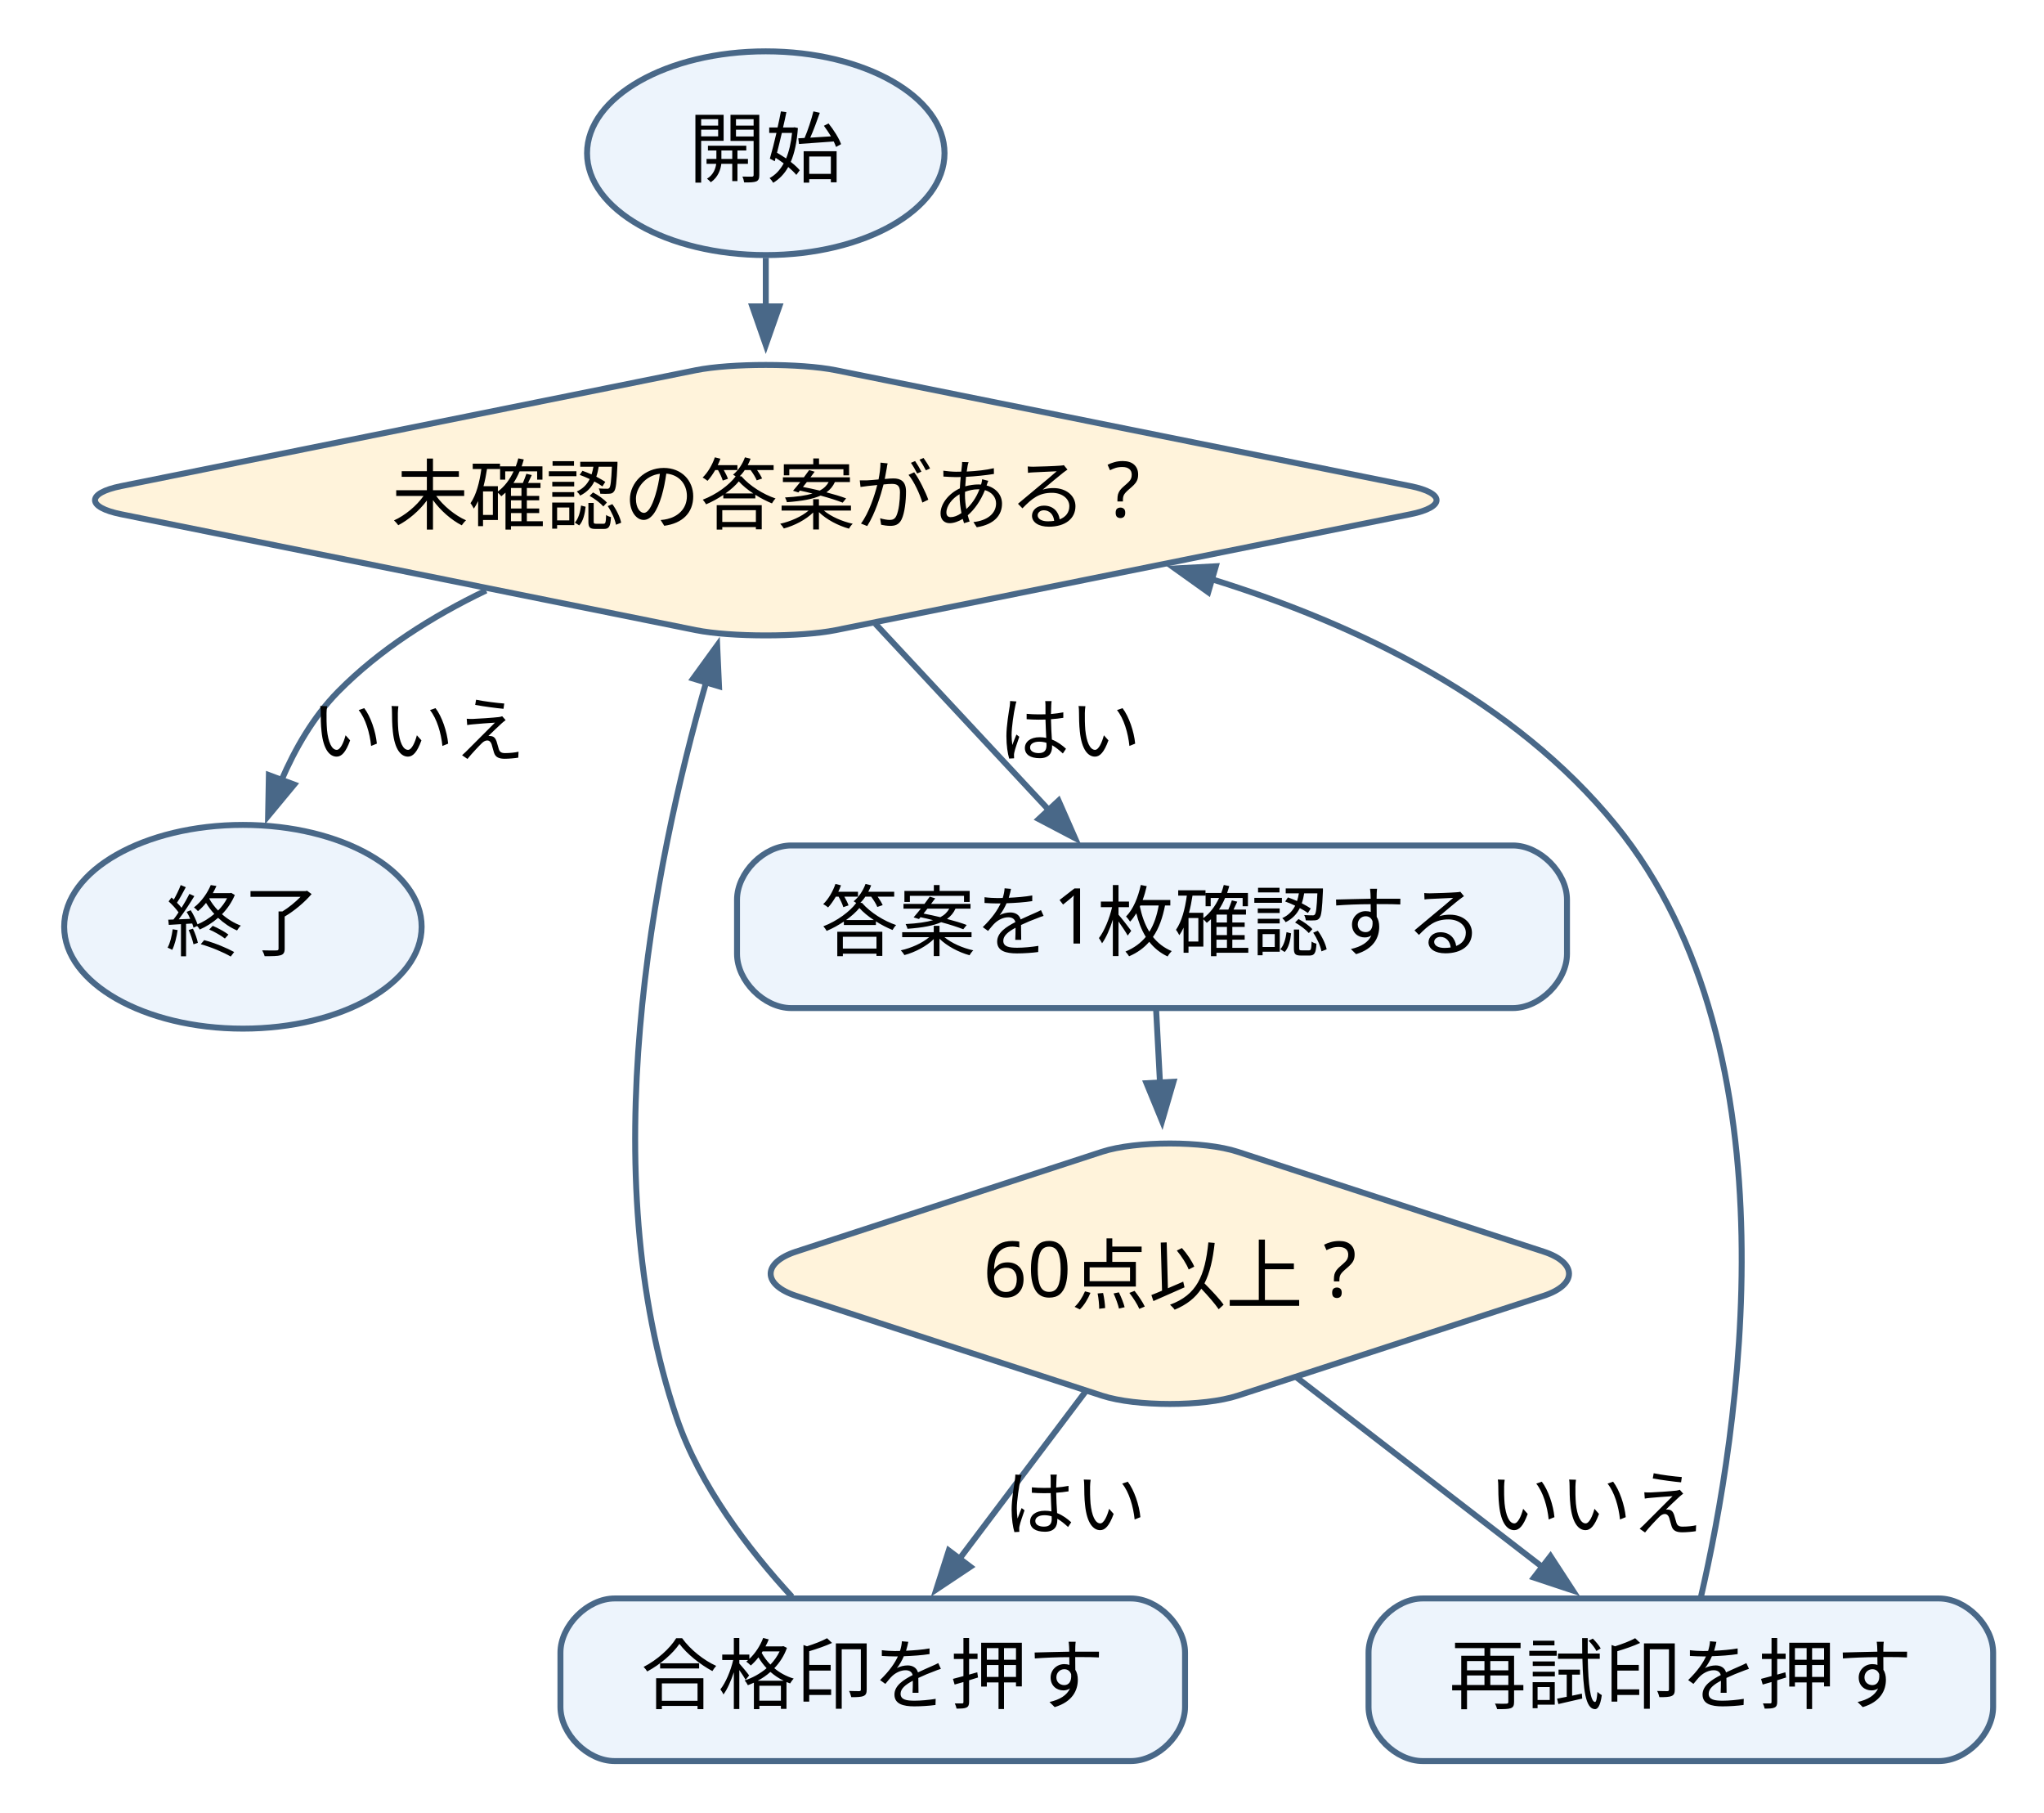
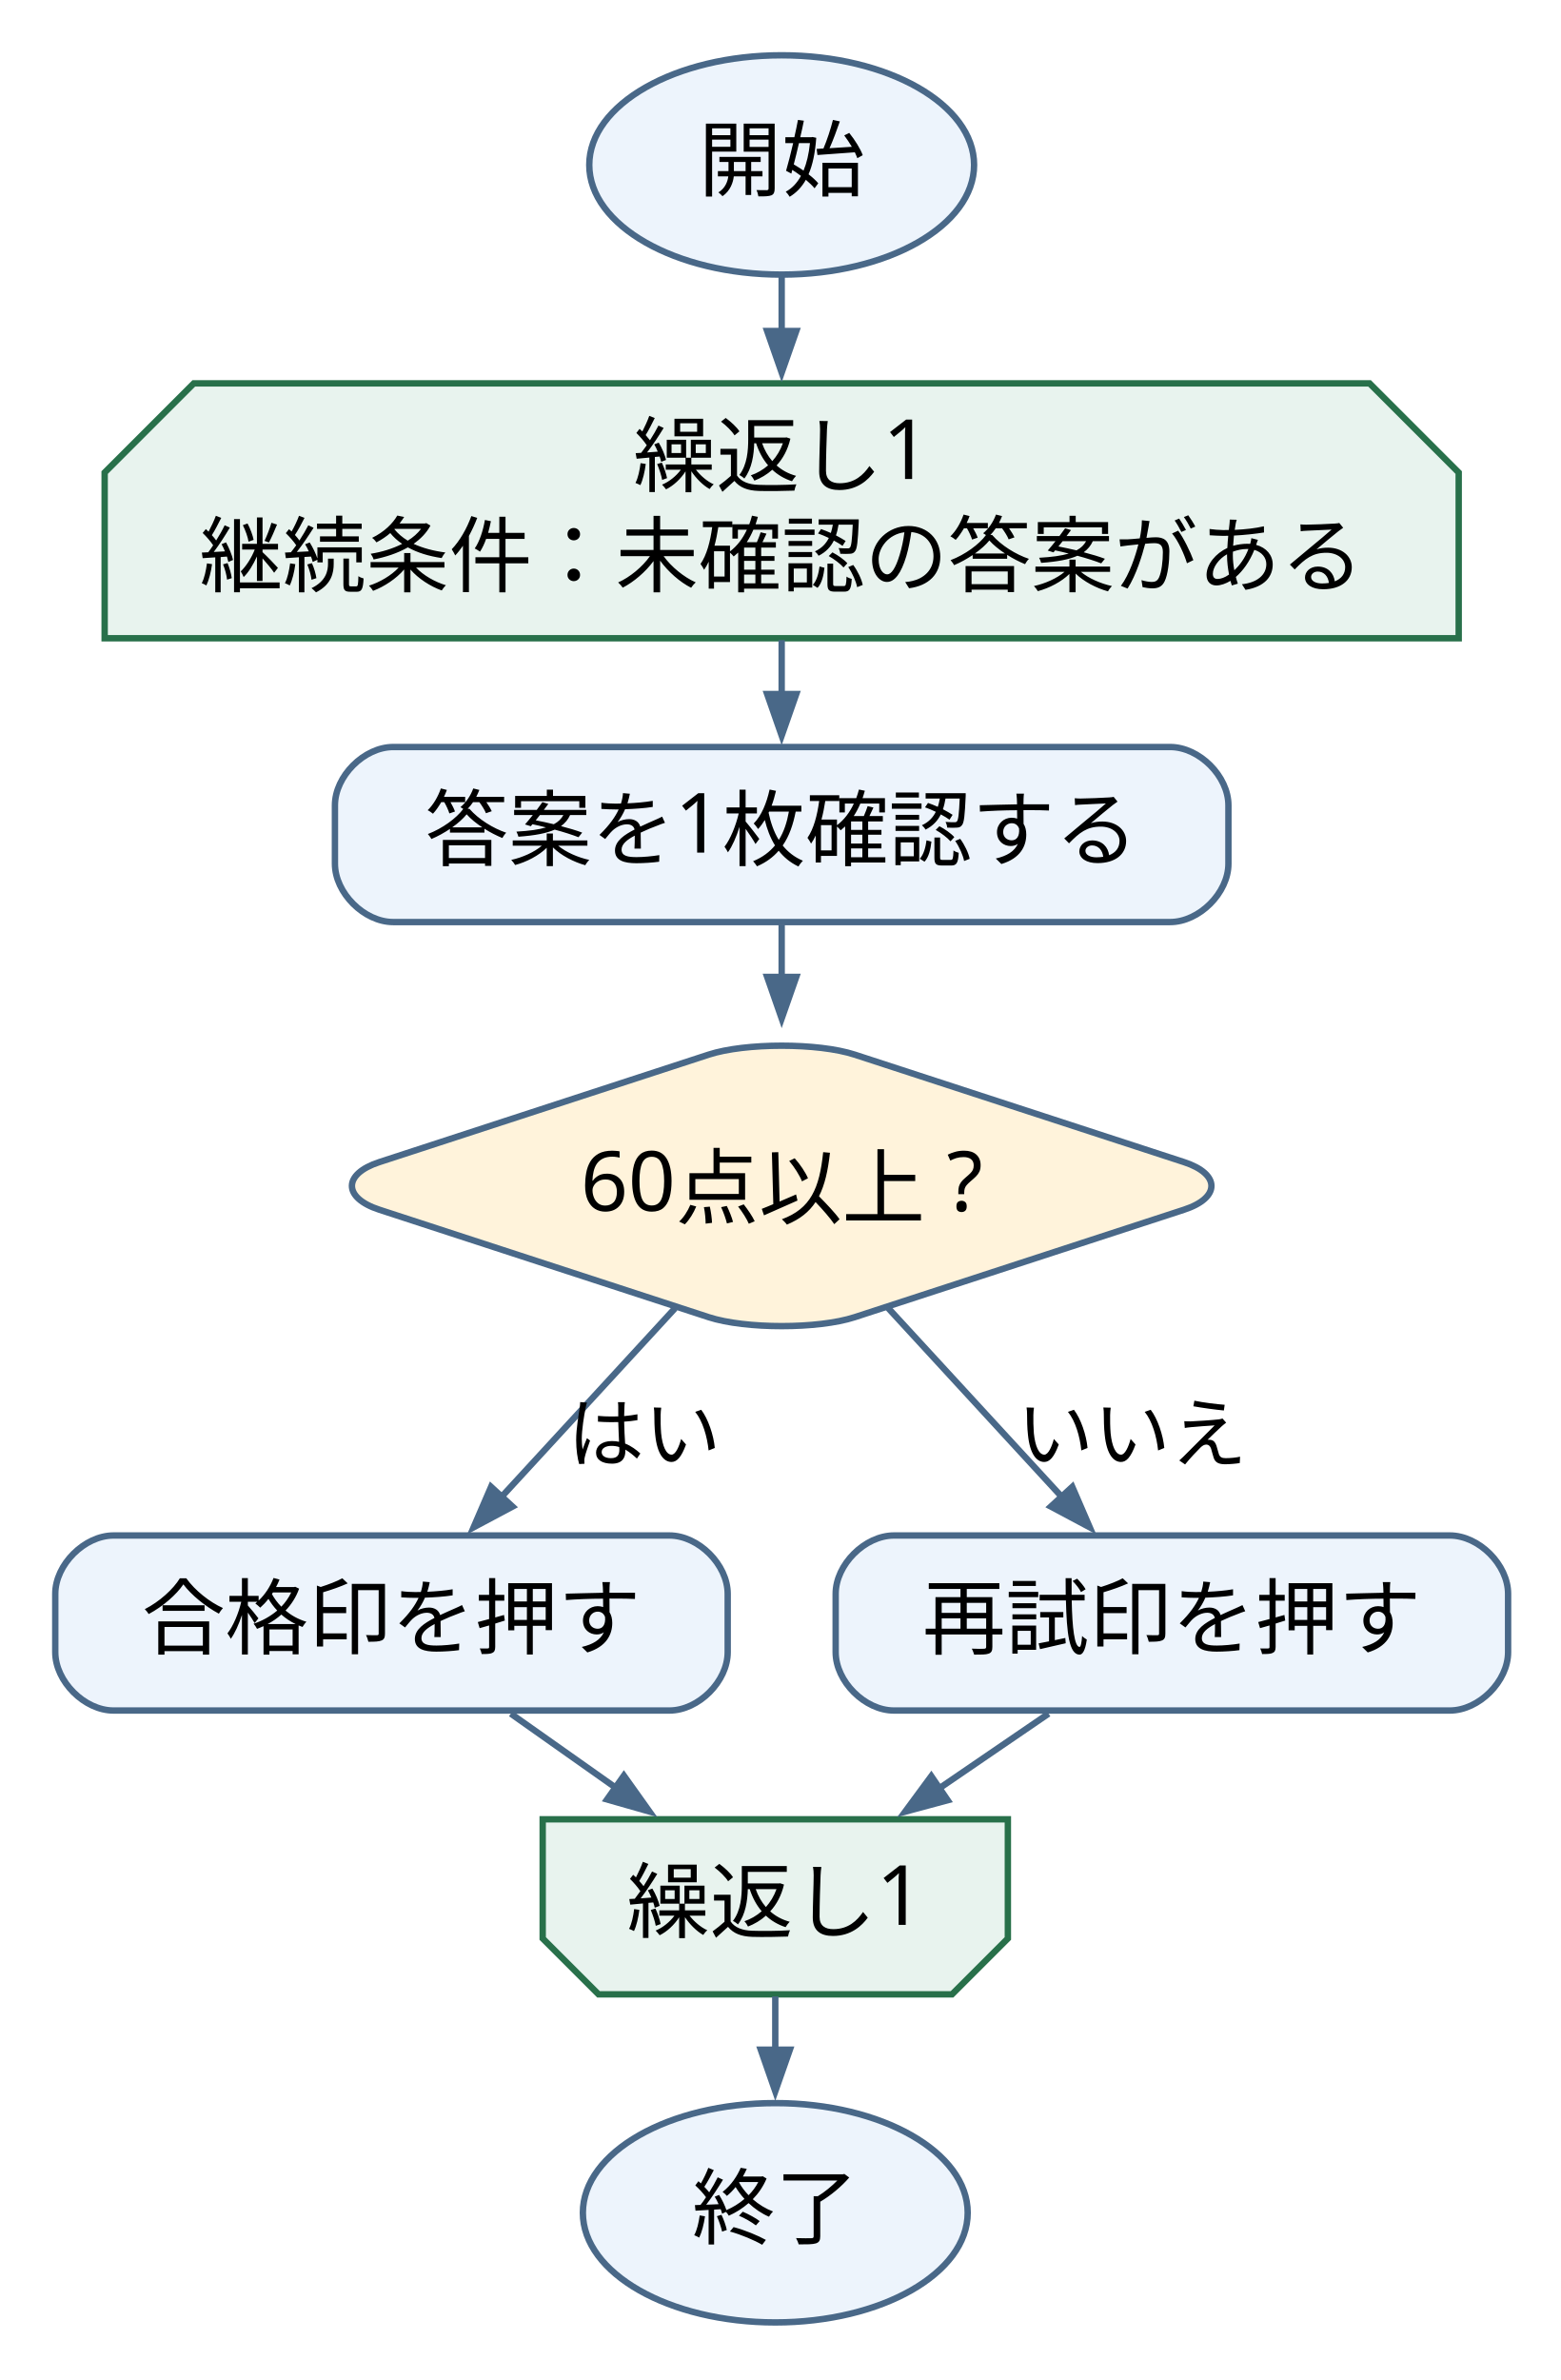
- <svg xmlns="http://www.w3.org/2000/svg" width="344pt" height="305pt" viewBox="0.00 0.00 344.00 305.00">
-   <g id="graph0" class="graph" transform="scale(1 1) rotate(0) translate(8.64 296.32)">
+ <svg xmlns="http://www.w3.org/2000/svg" width="244pt" height="372pt" viewBox="0.00 0.00 244.00 372.00">
+   <g id="graph0" class="graph" transform="scale(1 1) rotate(0) translate(8.64 363)">
    <g id="node1" class="node">
-       <ellipse fill="#edf4fc" stroke="#496888" cx="32.24" cy="-140.38" rx="30.08" ry="17.14" />
-       <text xml:space="preserve" text-anchor="middle" x="32.24" y="-136.48" font-family="Meiryo" font-size="13.00">終了</text>
+       <ellipse fill="#edf4fc" stroke="#496888" cx="112.56" cy="-17.14" rx="30.08" ry="17.14" />
+       <text xml:space="preserve" text-anchor="middle" x="112.56" y="-13.24" font-family="Meiryo" font-size="13.00">終了</text>
    </g>
-     <g id="node2" class="node">
-       <path fill="#fff3db" stroke="#496888" d="M108.48,-234.03C108.48,-234.03 11.76,-214.53 11.76,-214.53 5.88,-213.35 5.88,-210.97 11.76,-209.79 11.76,-209.79 108.48,-190.29 108.48,-190.29 114.36,-189.11 126.12,-189.11 132,-190.29 132,-190.29 228.72,-209.79 228.72,-209.79 234.6,-210.97 234.6,-213.35 228.72,-214.53 228.72,-214.53 132,-234.03 132,-234.03 126.12,-235.21 114.36,-235.21 108.48,-234.03" />
-       <text xml:space="preserve" text-anchor="middle" x="120.24" y="-208.26" font-family="Meiryo" font-size="13.00">未確認の答案がある ?</text>
+     <g id="node2" class="node loopend">
+       <polygon fill="#e8f3ee" stroke="#28704a" points="76.20,-78.64 148.92,-78.64 148.92,-60.01 140.19,-51.28 84.93,-51.28 76.20,-60.01" />
+       <text xml:space="preserve" text-anchor="middle" x="112.56" y="-61.06" font-family="Meiryo" font-size="13.00">繰返し1</text>
+     </g>
+     <g id="edge1" class="edge">
+       <path fill="none" stroke="#496888" d="M112.56,-50.95C112.56,-48.25 112.56,-45.33 112.56,-42.37" />
+       <polygon fill="#496888" stroke="#496888" points="114.84,-42.63 112.56,-36.13 110.29,-42.63 114.84,-42.63" />
+     </g>
+     <g id="node3" class="node">
+       <path fill="#fff3db" stroke="#496888" d="M102.15,-198.16C102.15,-198.16 50.66,-181.36 50.66,-181.36 44.95,-179.5 44.95,-175.78 50.66,-173.92 50.66,-173.92 102.15,-157.12 102.15,-157.12 107.86,-155.26 119.26,-155.26 124.97,-157.12 124.97,-157.12 176.46,-173.92 176.46,-173.92 182.17,-175.78 182.17,-179.5 176.46,-181.36 176.46,-181.36 124.97,-198.16 124.97,-198.16 119.26,-200.02 107.86,-200.02 102.15,-198.16" />
+       <text xml:space="preserve" text-anchor="middle" x="113.56" y="-173.74" font-family="Meiryo" font-size="13.00">60点以上 ?</text>
+     </g>
+     <g id="node4" class="node">
+       <path fill="#edf4fc" stroke="#496888" d="M96,-123C96,-123 9.12,-123 9.12,-123 4.56,-123 0,-118.44 0,-113.88 0,-113.88 0,-104.76 0,-104.76 0,-100.2 4.56,-95.64 9.12,-95.64 9.12,-95.64 96,-95.64 96,-95.64 100.56,-95.64 105.12,-100.2 105.12,-104.76 105.12,-104.76 105.12,-113.88 105.12,-113.88 105.12,-118.44 100.56,-123 96,-123" />
+       <text xml:space="preserve" text-anchor="middle" x="52.56" y="-105.42" font-family="Meiryo" font-size="13.00">合格印を押す</text>
+     </g>
+     <g id="edge3" class="edge">
+       <path fill="none" stroke="#496888" d="M96.89,-158.52C88.44,-149.33 78.2,-138.19 69.68,-128.94" />
+       <polygon fill="#496888" stroke="#496888" points="71.48,-127.52 65.4,-124.28 68.13,-130.6 71.48,-127.52" />
+       <text xml:space="preserve" text-anchor="middle" x="92.06" y="-134.6" font-family="Meiryo" font-size="12.00">はい</text>
+     </g>
+     <g id="node5" class="node">
+       <path fill="#edf4fc" stroke="#496888" d="M218,-123C218,-123 131.12,-123 131.12,-123 126.56,-123 122,-118.44 122,-113.88 122,-113.88 122,-104.76 122,-104.76 122,-100.2 126.56,-95.64 131.12,-95.64 131.12,-95.64 218,-95.64 218,-95.64 222.56,-95.64 227.12,-100.2 227.12,-104.76 227.12,-104.76 227.12,-113.88 227.12,-113.88 227.12,-118.44 222.56,-123 218,-123" />
+       <text xml:space="preserve" text-anchor="middle" x="174.56" y="-105.42" font-family="Meiryo" font-size="13.00">再試印を押す</text>
+     </g>
+     <g id="edge5" class="edge">
+       <path fill="none" stroke="#496888" d="M130.23,-158.52C138.68,-149.33 148.92,-138.19 157.44,-128.94" />
+       <polygon fill="#496888" stroke="#496888" points="158.99,-130.6 161.72,-124.28 155.64,-127.52 158.99,-130.6" />
+       <text xml:space="preserve" text-anchor="middle" x="168.33" y="-134.6" font-family="Meiryo" font-size="12.00">いいえ</text>
+     </g>
+     <g id="edge2" class="edge">
+       <path fill="none" stroke="#496888" d="M71.22,-95.15C76.46,-91.45 82.24,-87.37 87.78,-83.46" />
+       <polygon fill="#496888" stroke="#496888" points="88.89,-85.46 92.89,-79.85 86.26,-81.74 88.89,-85.46" />
+     </g>
+     <g id="edge4" class="edge">
+       <path fill="none" stroke="#496888" d="M155.28,-95.15C149.87,-91.45 143.89,-87.37 138.17,-83.46" />
+       <polygon fill="#496888" stroke="#496888" points="139.51,-81.62 132.86,-79.83 136.95,-85.38 139.51,-81.62" />
+     </g>
+     <g id="node6" class="node">
+       <path fill="#edf4fc" stroke="#496888" d="M174.28,-246.24C174.28,-246.24 52.84,-246.24 52.84,-246.24 48.28,-246.24 43.72,-241.68 43.72,-237.12 43.72,-237.12 43.72,-228 43.72,-228 43.72,-223.44 48.28,-218.88 52.84,-218.88 52.84,-218.88 174.28,-218.88 174.28,-218.88 178.84,-218.88 183.4,-223.44 183.4,-228 183.4,-228 183.4,-237.12 183.4,-237.12 183.4,-241.68 178.84,-246.24 174.28,-246.24" />
+       <text xml:space="preserve" text-anchor="middle" x="113.56" y="-228.66" font-family="Meiryo" font-size="13.00">答案を1枚確認する</text>
+     </g>
+     <g id="edge6" class="edge">
+       <path fill="none" stroke="#496888" d="M113.56,-218.48C113.56,-215.88 113.56,-213.04 113.56,-210.12" />
+       <polygon fill="#496888" stroke="#496888" points="115.84,-210.31 113.56,-203.81 111.29,-210.31 115.84,-210.31" />
+     </g>
+     <g id="node7" class="node loopstart">
+       <polygon fill="#e8f3ee" stroke="#28704a" points="7.72,-263.24 7.72,-289.14 21.66,-303.08 205.46,-303.08 219.40,-289.14 219.40,-263.24" />
+       <text xml:space="preserve" text-anchor="middle" x="113.56" y="-287.06" font-family="Meiryo" font-size="13.00">繰返し1</text>
+       <text xml:space="preserve" text-anchor="middle" x="113.56" y="-271.46" font-family="Meiryo" font-size="13.00">継続条件：未確認の答案がある</text>
    </g>
    <g id="edge7" class="edge">
-       <path fill="none" stroke="#496888" d="M73.16,-196.96C64.07,-192.6 55.22,-187.01 48.24,-179.92 44.12,-175.73 41,-170.33 38.67,-164.9" />
-       <polygon fill="#496888" stroke="#496888" points="40.87,-164.31 36.48,-159.01 36.61,-165.9 40.87,-164.31" />
-       <text xml:space="preserve" text-anchor="middle" x="61.74" y="-169.12" font-family="Meiryo" font-size="12.00">いいえ</text>
+       <path fill="none" stroke="#496888" d="M113.56,-262.95C113.56,-260.11 113.56,-257.16 113.56,-254.29" />
+       <polygon fill="#496888" stroke="#496888" points="115.84,-254.52 113.56,-248.02 111.29,-254.52 115.84,-254.52" />
    </g>
-     <g id="node6" class="node">
-       <path fill="#edf4fc" stroke="#496888" d="M245.96,-154.06C245.96,-154.06 124.52,-154.06 124.52,-154.06 119.96,-154.06 115.4,-149.5 115.4,-144.94 115.4,-144.94 115.4,-135.82 115.4,-135.82 115.4,-131.26 119.96,-126.7 124.52,-126.7 124.52,-126.7 245.96,-126.7 245.96,-126.7 250.52,-126.7 255.08,-131.26 255.08,-135.82 255.08,-135.82 255.08,-144.94 255.08,-144.94 255.08,-149.5 250.52,-154.06 245.96,-154.06" />
-       <text xml:space="preserve" text-anchor="middle" x="185.24" y="-136.48" font-family="Meiryo" font-size="13.00">答案を1枚確認する</text>
-     </g>
-     <g id="edge6" class="edge">
-       <path fill="none" stroke="#496888" d="M138.69,-191.35C147.89,-181.47 158.95,-169.6 167.98,-159.91" />
-       <polygon fill="#496888" stroke="#496888" points="169.51,-161.6 172.28,-155.3 166.18,-158.5 169.51,-161.6" />
-       <text xml:space="preserve" text-anchor="middle" x="171.36" y="-169.12" font-family="Meiryo" font-size="12.00">はい</text>
-     </g>
-     <g id="node3" class="node">
-       <path fill="#fff3db" stroke="#496888" d="M176.83,-102.52C176.83,-102.52 125.34,-85.72 125.34,-85.72 119.63,-83.86 119.63,-80.14 125.34,-78.28 125.34,-78.28 176.83,-61.48 176.83,-61.48 182.54,-59.62 193.94,-59.62 199.65,-61.48 199.65,-61.48 251.14,-78.28 251.14,-78.28 256.85,-80.14 256.85,-83.86 251.14,-85.72 251.14,-85.72 199.65,-102.52 199.65,-102.52 193.94,-104.38 182.54,-104.38 176.83,-102.52" />
-       <text xml:space="preserve" text-anchor="middle" x="188.24" y="-78.1" font-family="Meiryo" font-size="13.00">60点以上 ?</text>
-     </g>
-     <g id="node4" class="node">
-       <path fill="#edf4fc" stroke="#496888" d="M181.68,-27.36C181.68,-27.36 94.8,-27.36 94.8,-27.36 90.24,-27.36 85.68,-22.8 85.68,-18.24 85.68,-18.24 85.68,-9.12 85.68,-9.12 85.68,-4.56 90.24,0 94.8,0 94.8,0 181.68,0 181.68,0 186.24,0 190.8,-4.56 190.8,-9.12 190.8,-9.12 190.8,-18.24 190.8,-18.24 190.8,-22.8 186.24,-27.36 181.68,-27.36" />
-       <text xml:space="preserve" text-anchor="middle" x="138.24" y="-9.78" font-family="Meiryo" font-size="13.00">合格印を押す</text>
-     </g>
-     <g id="edge2" class="edge">
-       <path fill="none" stroke="#496888" d="M174.05,-62.17C167.35,-53.3 159.39,-42.73 152.67,-33.81" />
-       <polygon fill="#496888" stroke="#496888" points="154.67,-32.69 148.94,-28.87 151.04,-35.43 154.67,-32.69" />
-       <text xml:space="preserve" text-anchor="middle" x="172.24" y="-38.96" font-family="Meiryo" font-size="12.00">はい</text>
-     </g>
-     <g id="node5" class="node">
-       <path fill="#edf4fc" stroke="#496888" d="M317.68,-27.36C317.68,-27.36 230.8,-27.36 230.8,-27.36 226.24,-27.36 221.68,-22.8 221.68,-18.24 221.68,-18.24 221.68,-9.12 221.68,-9.12 221.68,-4.56 226.24,0 230.8,0 230.8,0 317.68,0 317.68,0 322.24,0 326.8,-4.56 326.8,-9.12 326.8,-9.12 326.8,-18.24 326.8,-18.24 326.8,-22.8 322.24,-27.36 317.68,-27.36" />
-       <text xml:space="preserve" text-anchor="middle" x="274.24" y="-9.78" font-family="Meiryo" font-size="13.00">再試印を押す</text>
-     </g>
-     <g id="edge4" class="edge">
-       <path fill="none" stroke="#496888" d="M209.5,-64.61C222.15,-54.85 238.21,-42.46 251.17,-32.47" />
-       <polygon fill="#496888" stroke="#496888" points="252.3,-34.47 256.06,-28.7 249.52,-30.87 252.3,-34.47" />
-       <text xml:space="preserve" text-anchor="middle" x="259.92" y="-38.96" font-family="Meiryo" font-size="12.00">いいえ</text>
-     </g>
-     <g id="edge1" class="edge">
-       <path fill="none" stroke="#496888" d="M124.64,-27.65C117.36,-35.57 109.11,-46.34 105.24,-57.76 91.22,-99.11 101.17,-150.07 110.22,-181.59" />
-       <polygon fill="#496888" stroke="#496888" points="108.01,-182.14 112.06,-187.72 112.37,-180.84 108.01,-182.14" />
-     </g>
-     <g id="edge3" class="edge">
-       <path fill="none" stroke="#496888" d="M277.59,-27.47C283.91,-54.77 294.33,-119.33 263.24,-157.52 246.25,-178.39 220.26,-191.14 195.07,-198.93" />
-       <polygon fill="#496888" stroke="#496888" points="194.7,-196.67 189.1,-200.67 195.98,-201.04 194.7,-196.67" />
-     </g>
-     <g id="edge5" class="edge">
-       <path fill="none" stroke="#496888" d="M185.94,-126.3C186.13,-122.56 186.36,-118.32 186.59,-113.98" />
-       <polygon fill="#496888" stroke="#496888" points="188.85,-114.3 186.93,-107.69 184.31,-114.06 188.85,-114.3" />
-     </g>
-     <g id="node7" class="node">
-       <ellipse fill="#edf4fc" stroke="#496888" cx="120.24" cy="-270.54" rx="30.08" ry="17.14" />
-       <text xml:space="preserve" text-anchor="middle" x="120.24" y="-266.64" font-family="Meiryo" font-size="13.00">開始</text>
+     <g id="node8" class="node">
+       <ellipse fill="#edf4fc" stroke="#496888" cx="113.56" cy="-337.22" rx="30.08" ry="17.14" />
+       <text xml:space="preserve" text-anchor="middle" x="113.56" y="-333.32" font-family="Meiryo" font-size="13.00">開始</text>
    </g>
    <g id="edge8" class="edge">
-       <path fill="none" stroke="#496888" d="M120.24,-252.93C120.24,-250.32 120.24,-247.54 120.24,-244.72" />
-       <polygon fill="#496888" stroke="#496888" points="122.52,-244.77 120.24,-238.27 117.97,-244.77 122.52,-244.77" />
+       <path fill="none" stroke="#496888" d="M113.56,-319.75C113.56,-316.96 113.56,-314.01 113.56,-311.04" />
+       <polygon fill="#496888" stroke="#496888" points="115.84,-311.26 113.56,-304.76 111.29,-311.26 115.84,-311.26" />
    </g>
  </g>
</svg>
